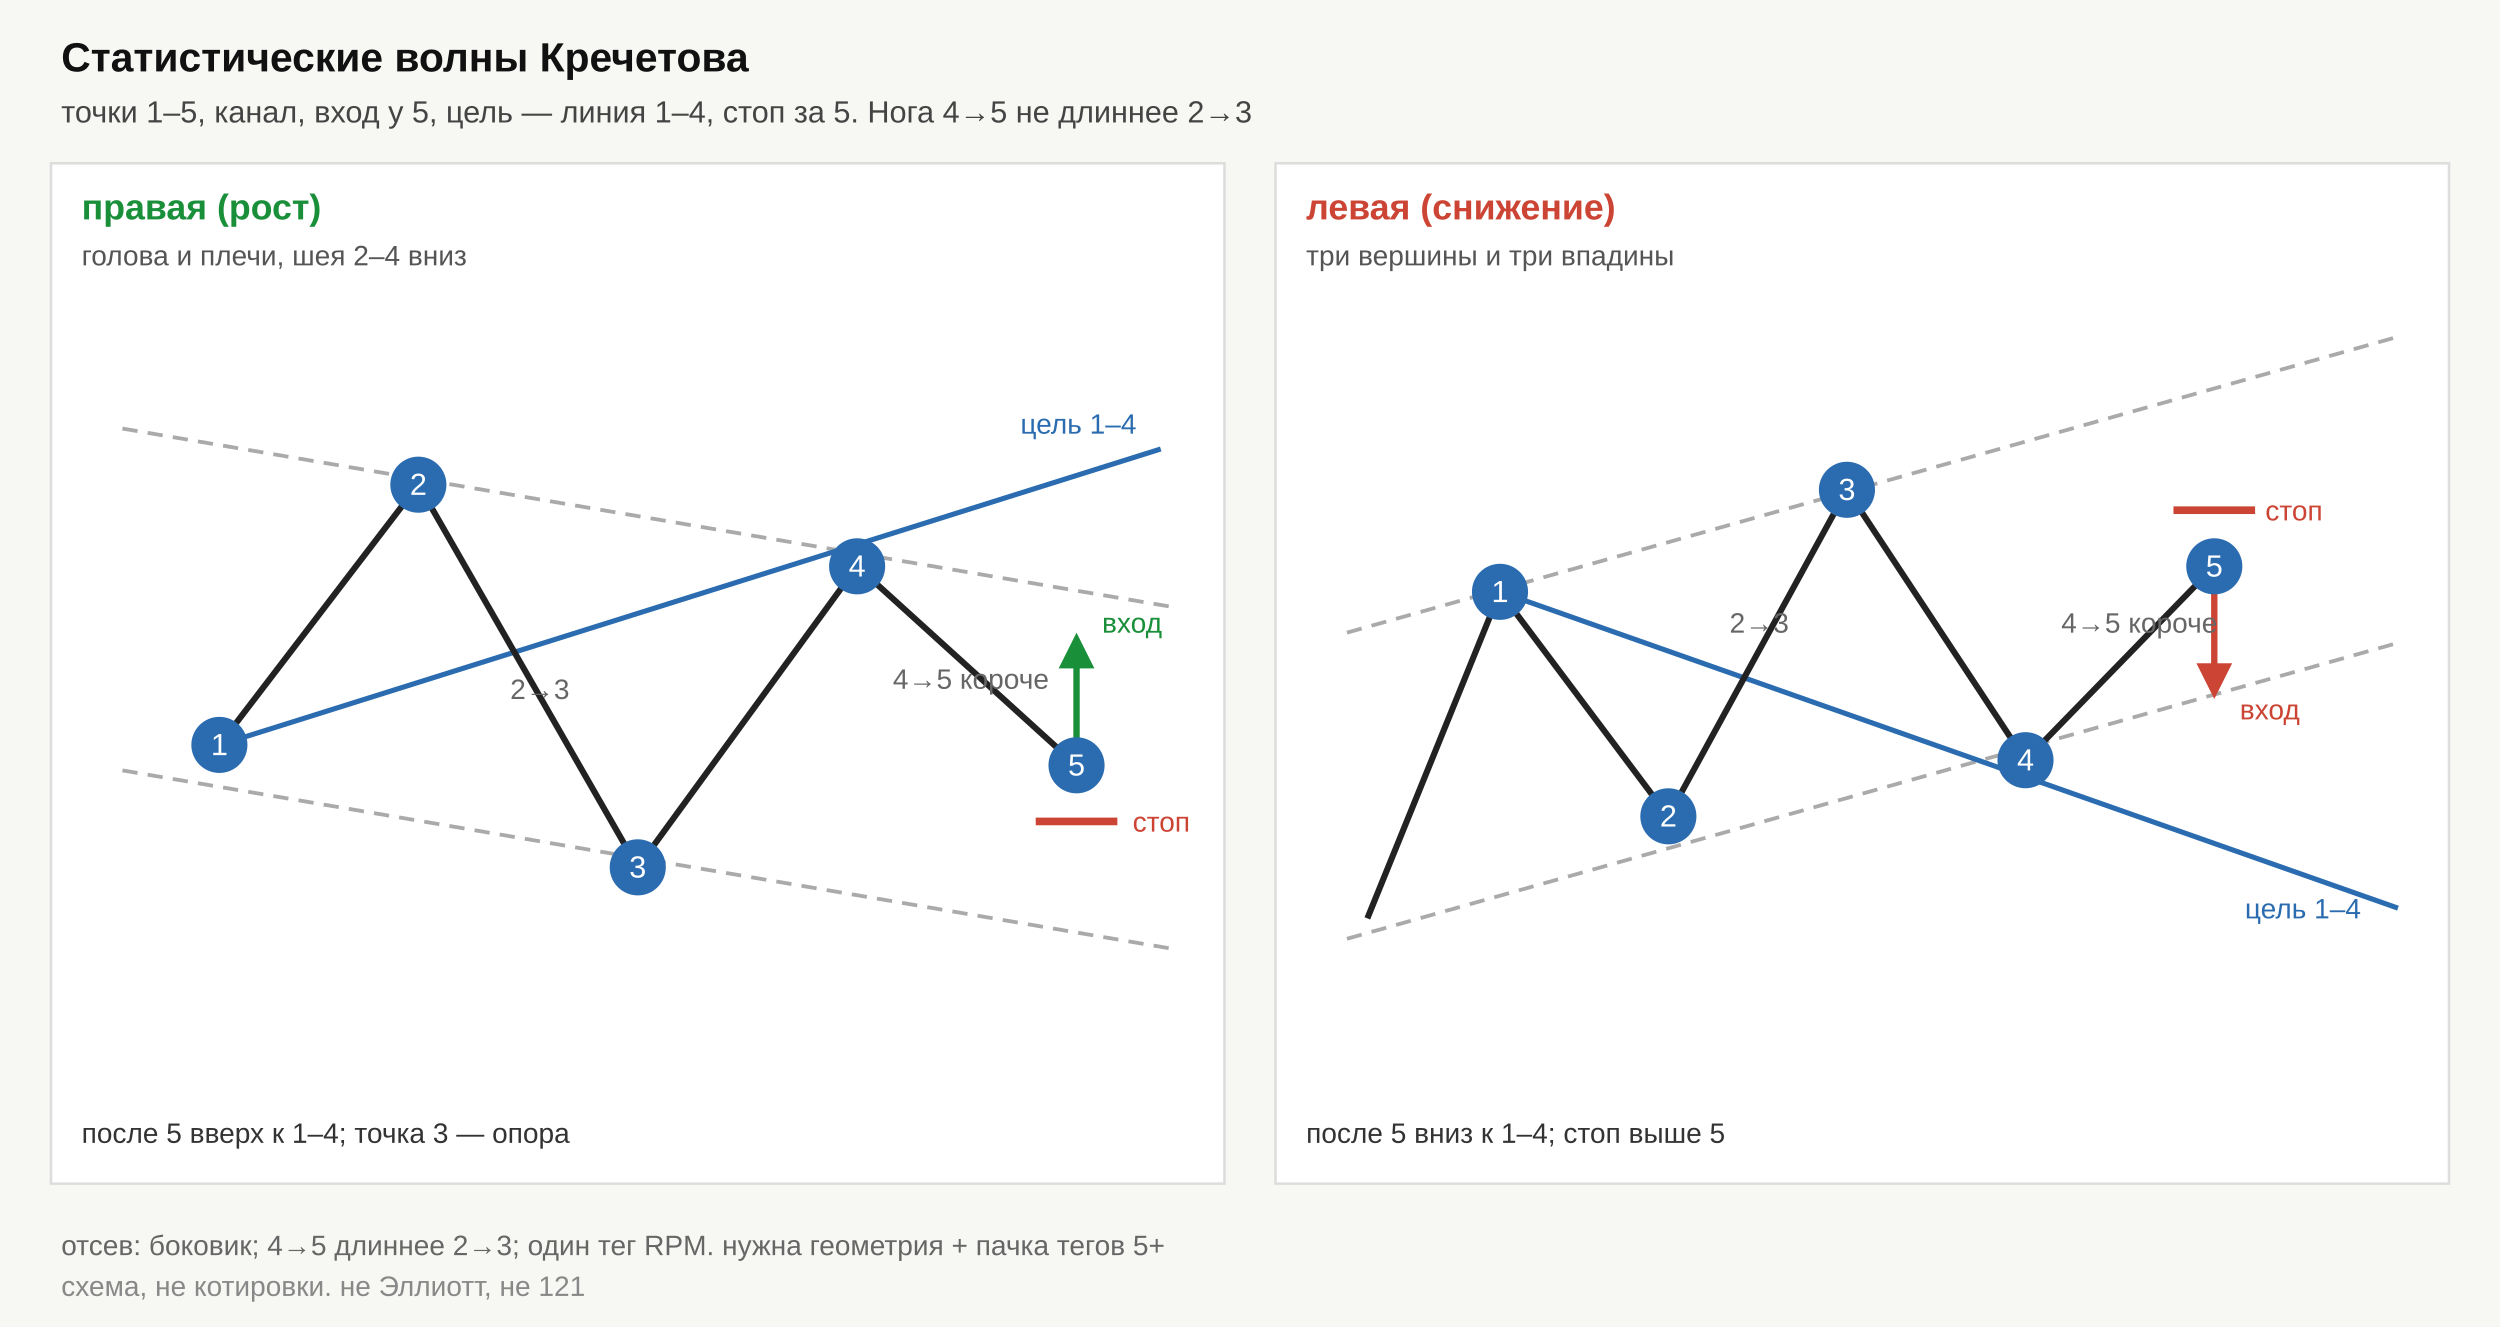
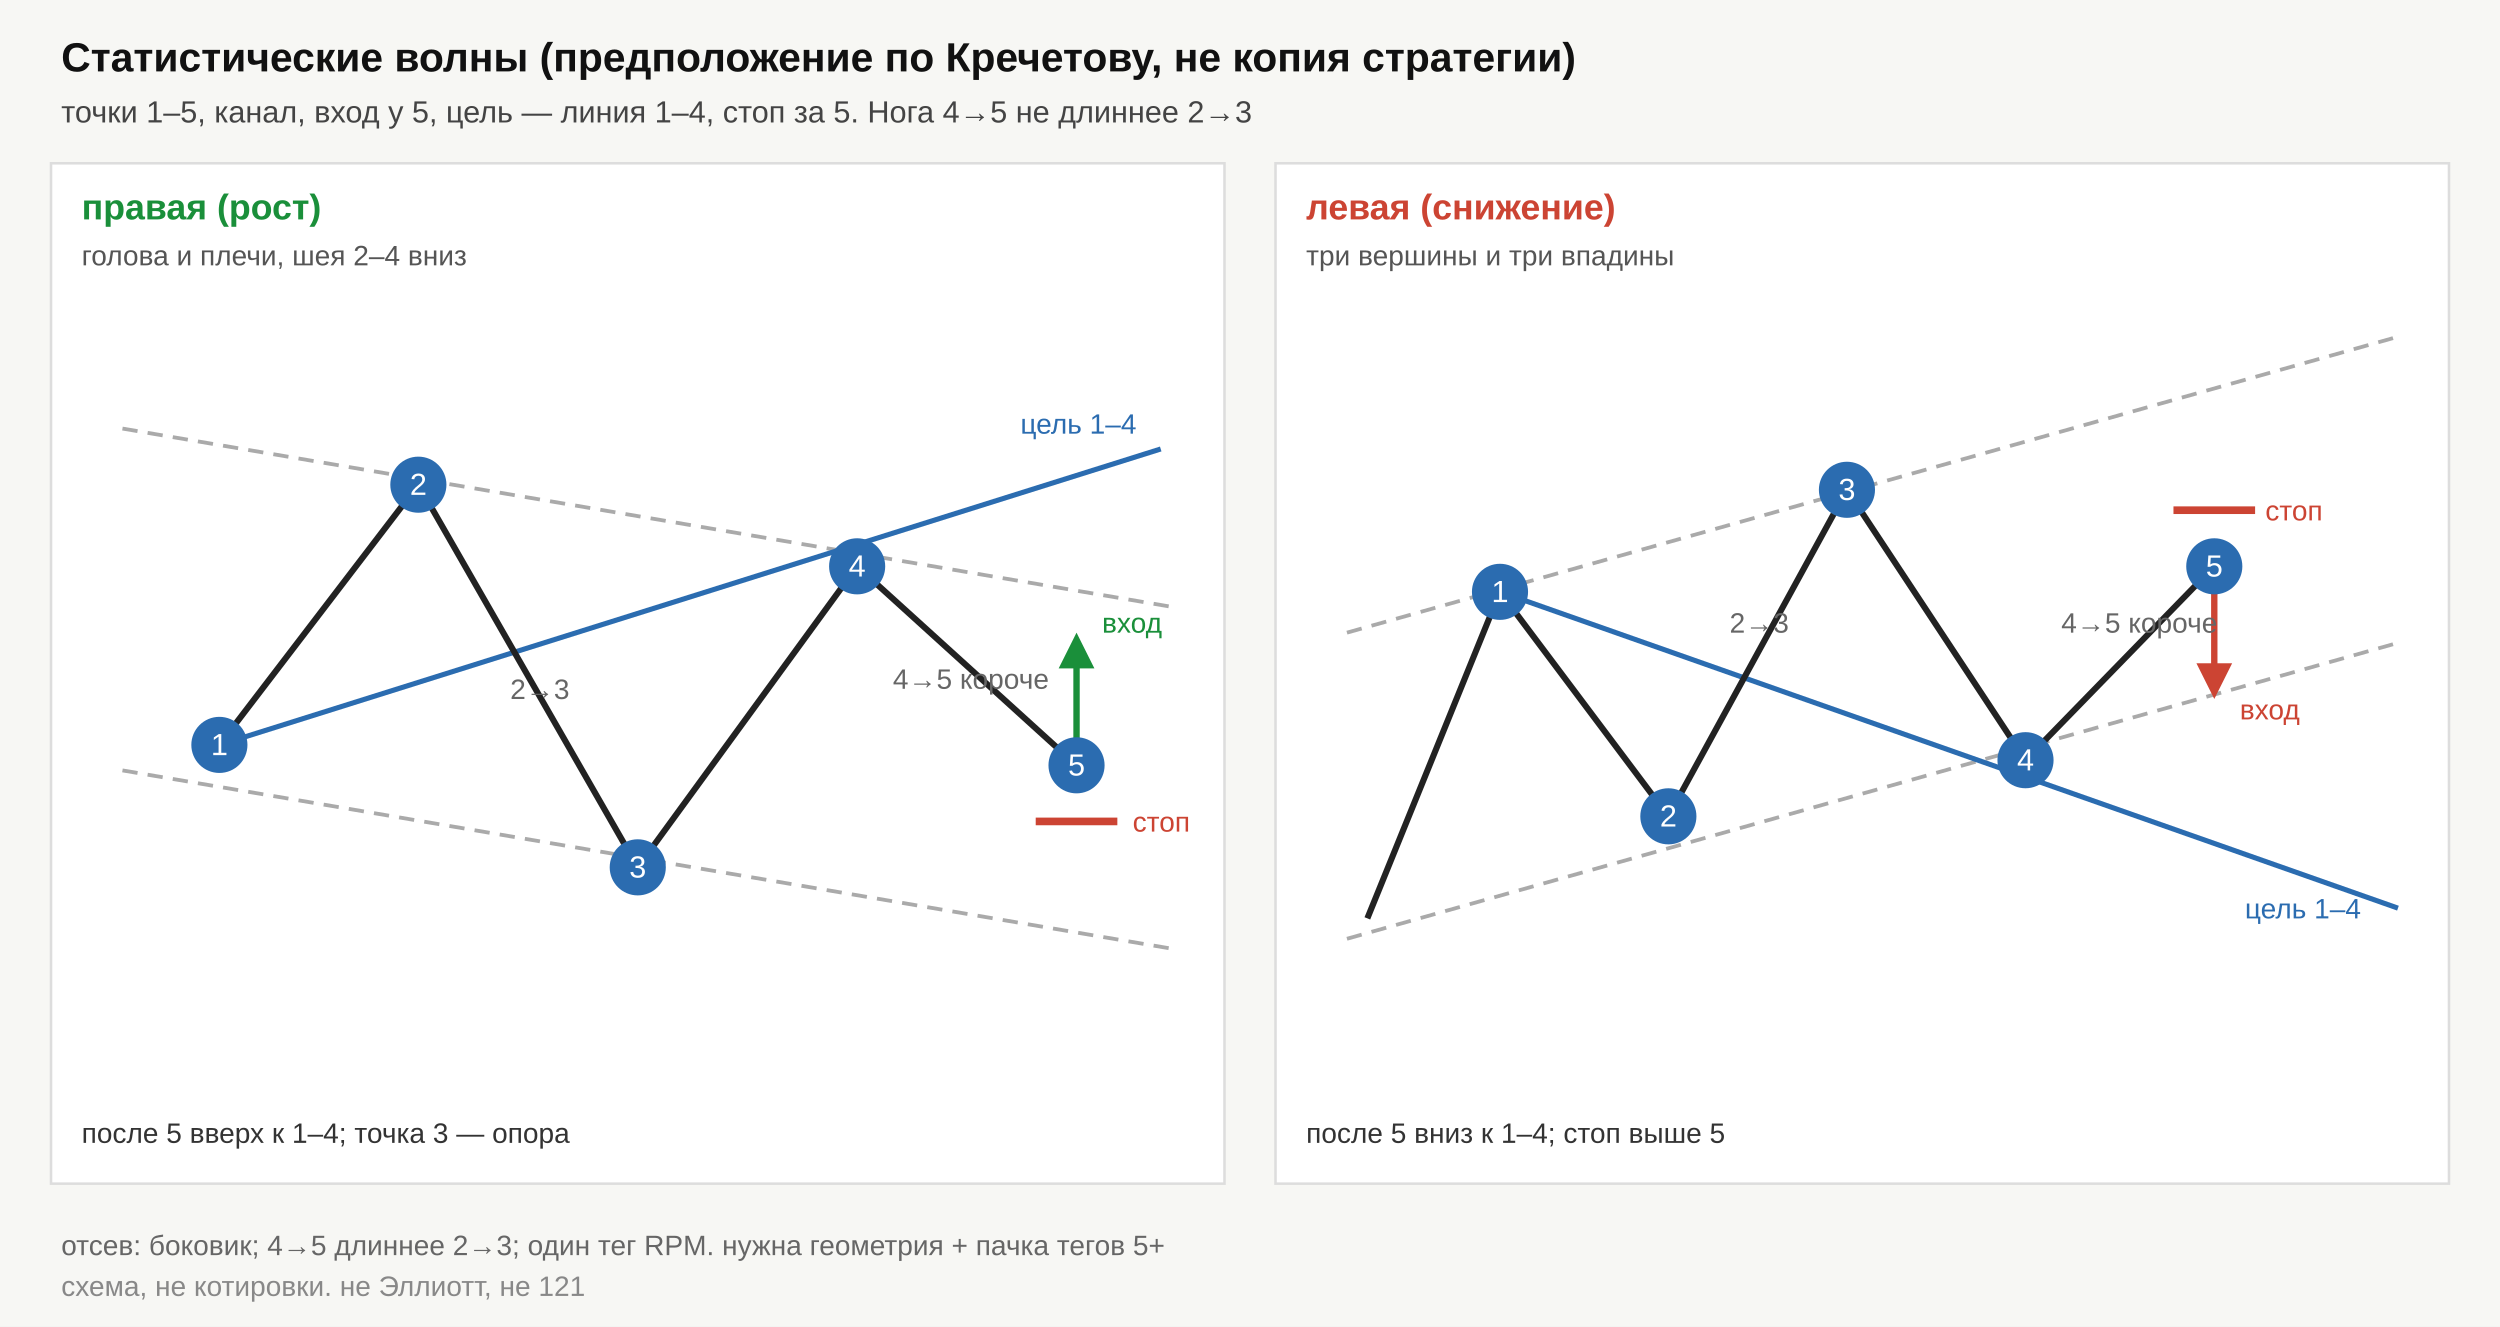
<svg xmlns="http://www.w3.org/2000/svg" width="980" height="520" viewBox="0 0 980 520">
  <rect width="980" height="520" fill="#f7f7f4" />
-   <text x="24" y="28" font-family="Arial" font-size="16" fill="#111111" font-weight="bold">Статистические волны Кречетова</text>
+   <text x="24" y="28" font-family="Arial" font-size="16" fill="#111111" font-weight="bold">Статистические волны (предположение по Кречетову, не копия стратегии)</text>
  <text x="24" y="48" font-family="Arial" font-size="12" fill="#444444">точки 1–5, канал, вход у 5, цель — линия 1–4, стоп за 5. Нога 4→5 не длиннее 2→3</text>
  <rect x="20" y="64" width="460" height="400" fill="#ffffff" stroke="#dddddd" />
  <text x="32" y="86" font-family="Arial" font-size="14" fill="#1a8f3a" font-weight="bold">правая (рост)</text>
  <text x="32" y="104" font-family="Arial" font-size="11" fill="#555555">голова и плечи, шея 2–4 вниз</text>
  <line x1="48" y1="168" x2="460" y2="238" stroke="#aaaaaa" stroke-width="1.5" stroke-dasharray="6 4" fill="none" />
  <line x1="48" y1="302" x2="460" y2="372" stroke="#aaaaaa" stroke-width="1.5" stroke-dasharray="6 4" fill="none" />
  <line x1="86" y1="292" x2="455" y2="176" stroke="#2b6cb0" stroke-width="2" fill="none" />
  <polyline points="86,292 164,190 250,340 336,222 422,300" fill="none" stroke="#222222" stroke-width="2.4" stroke-linejoin="round" />
  <line x1="406" y1="322" x2="438" y2="322" stroke="#cc4433" stroke-width="3" />
  <line x1="422" y1="300" x2="422" y2="254" stroke="#1a8f3a" stroke-width="2.5" />
  <polygon points="422,248 415,262 429,262" fill="#1a8f3a" />
  <circle cx="86" cy="292" r="11" fill="#2b6cb0" />
  <text x="86" y="296" text-anchor="middle" font-family="Arial" font-size="12" fill="#ffffff">1</text>
  <circle cx="164" cy="190" r="11" fill="#2b6cb0" />
  <text x="164" y="194" text-anchor="middle" font-family="Arial" font-size="12" fill="#ffffff">2</text>
  <circle cx="250" cy="340" r="11" fill="#2b6cb0" />
  <text x="250" y="344" text-anchor="middle" font-family="Arial" font-size="12" fill="#ffffff">3</text>
  <circle cx="336" cy="222" r="11" fill="#2b6cb0" />
  <text x="336" y="226" text-anchor="middle" font-family="Arial" font-size="12" fill="#ffffff">4</text>
  <circle cx="422" cy="300" r="11" fill="#2b6cb0" />
  <text x="422" y="304" text-anchor="middle" font-family="Arial" font-size="12" fill="#ffffff">5</text>
  <text x="200" y="274" font-family="Arial" font-size="11" fill="#666666">2→3</text>
  <text x="350" y="270" font-family="Arial" font-size="11" fill="#666666">4→5 короче</text>
  <text x="400" y="170" font-family="Arial" font-size="11" fill="#2b6cb0">цель 1–4</text>
  <text x="444" y="326" font-family="Arial" font-size="11" fill="#cc4433">стоп</text>
  <text x="432" y="248" font-family="Arial" font-size="11" fill="#1a8f3a">вход</text>
  <text x="32" y="448" font-family="Arial" font-size="11" fill="#333333">после 5 вверх к 1–4; точка 3 — опора</text>
  <rect x="500" y="64" width="460" height="400" fill="#ffffff" stroke="#dddddd" />
  <text x="512" y="86" font-family="Arial" font-size="14" fill="#cc4433" font-weight="bold">левая (снижение)</text>
  <text x="512" y="104" font-family="Arial" font-size="11" fill="#555555">три вершины и три впадины</text>
  <line x1="528" y1="248" x2="940" y2="132" stroke="#aaaaaa" stroke-width="1.5" stroke-dasharray="6 4" fill="none" />
  <line x1="528" y1="368" x2="940" y2="252" stroke="#aaaaaa" stroke-width="1.5" stroke-dasharray="6 4" fill="none" />
  <line x1="588" y1="232" x2="940" y2="356" stroke="#2b6cb0" stroke-width="2" fill="none" />
  <polyline points="536,360 588,232 654,320 724,192 794,298 868,222" fill="none" stroke="#222222" stroke-width="2.4" stroke-linejoin="round" />
  <line x1="852" y1="200" x2="884" y2="200" stroke="#cc4433" stroke-width="3" />
  <line x1="868" y1="222" x2="868" y2="268" stroke="#cc4433" stroke-width="2.5" />
  <polygon points="868,274 861,260 875,260" fill="#cc4433" />
  <circle cx="588" cy="232" r="11" fill="#2b6cb0" />
  <text x="588" y="236" text-anchor="middle" font-family="Arial" font-size="12" fill="#ffffff">1</text>
  <circle cx="654" cy="320" r="11" fill="#2b6cb0" />
  <text x="654" y="324" text-anchor="middle" font-family="Arial" font-size="12" fill="#ffffff">2</text>
  <circle cx="724" cy="192" r="11" fill="#2b6cb0" />
  <text x="724" y="196" text-anchor="middle" font-family="Arial" font-size="12" fill="#ffffff">3</text>
  <circle cx="794" cy="298" r="11" fill="#2b6cb0" />
  <text x="794" y="302" text-anchor="middle" font-family="Arial" font-size="12" fill="#ffffff">4</text>
  <circle cx="868" cy="222" r="11" fill="#2b6cb0" />
  <text x="868" y="226" text-anchor="middle" font-family="Arial" font-size="12" fill="#ffffff">5</text>
  <text x="678" y="248" font-family="Arial" font-size="11" fill="#666666">2→3</text>
  <text x="808" y="248" font-family="Arial" font-size="11" fill="#666666">4→5 короче</text>
  <text x="880" y="360" font-family="Arial" font-size="11" fill="#2b6cb0">цель 1–4</text>
  <text x="888" y="204" font-family="Arial" font-size="11" fill="#cc4433">стоп</text>
  <text x="878" y="282" font-family="Arial" font-size="11" fill="#cc4433">вход</text>
  <text x="512" y="448" font-family="Arial" font-size="11" fill="#333333">после 5 вниз к 1–4; стоп выше 5</text>
  <text x="24" y="492" font-family="Arial" font-size="11" fill="#666666">отсев: боковик; 4→5 длиннее 2→3; один тег RPM. нужна геометрия + пачка тегов 5+</text>
  <text x="24" y="508" font-family="Arial" font-size="11" fill="#888888">схема, не котировки. не Эллиотт, не 121</text>
</svg>
